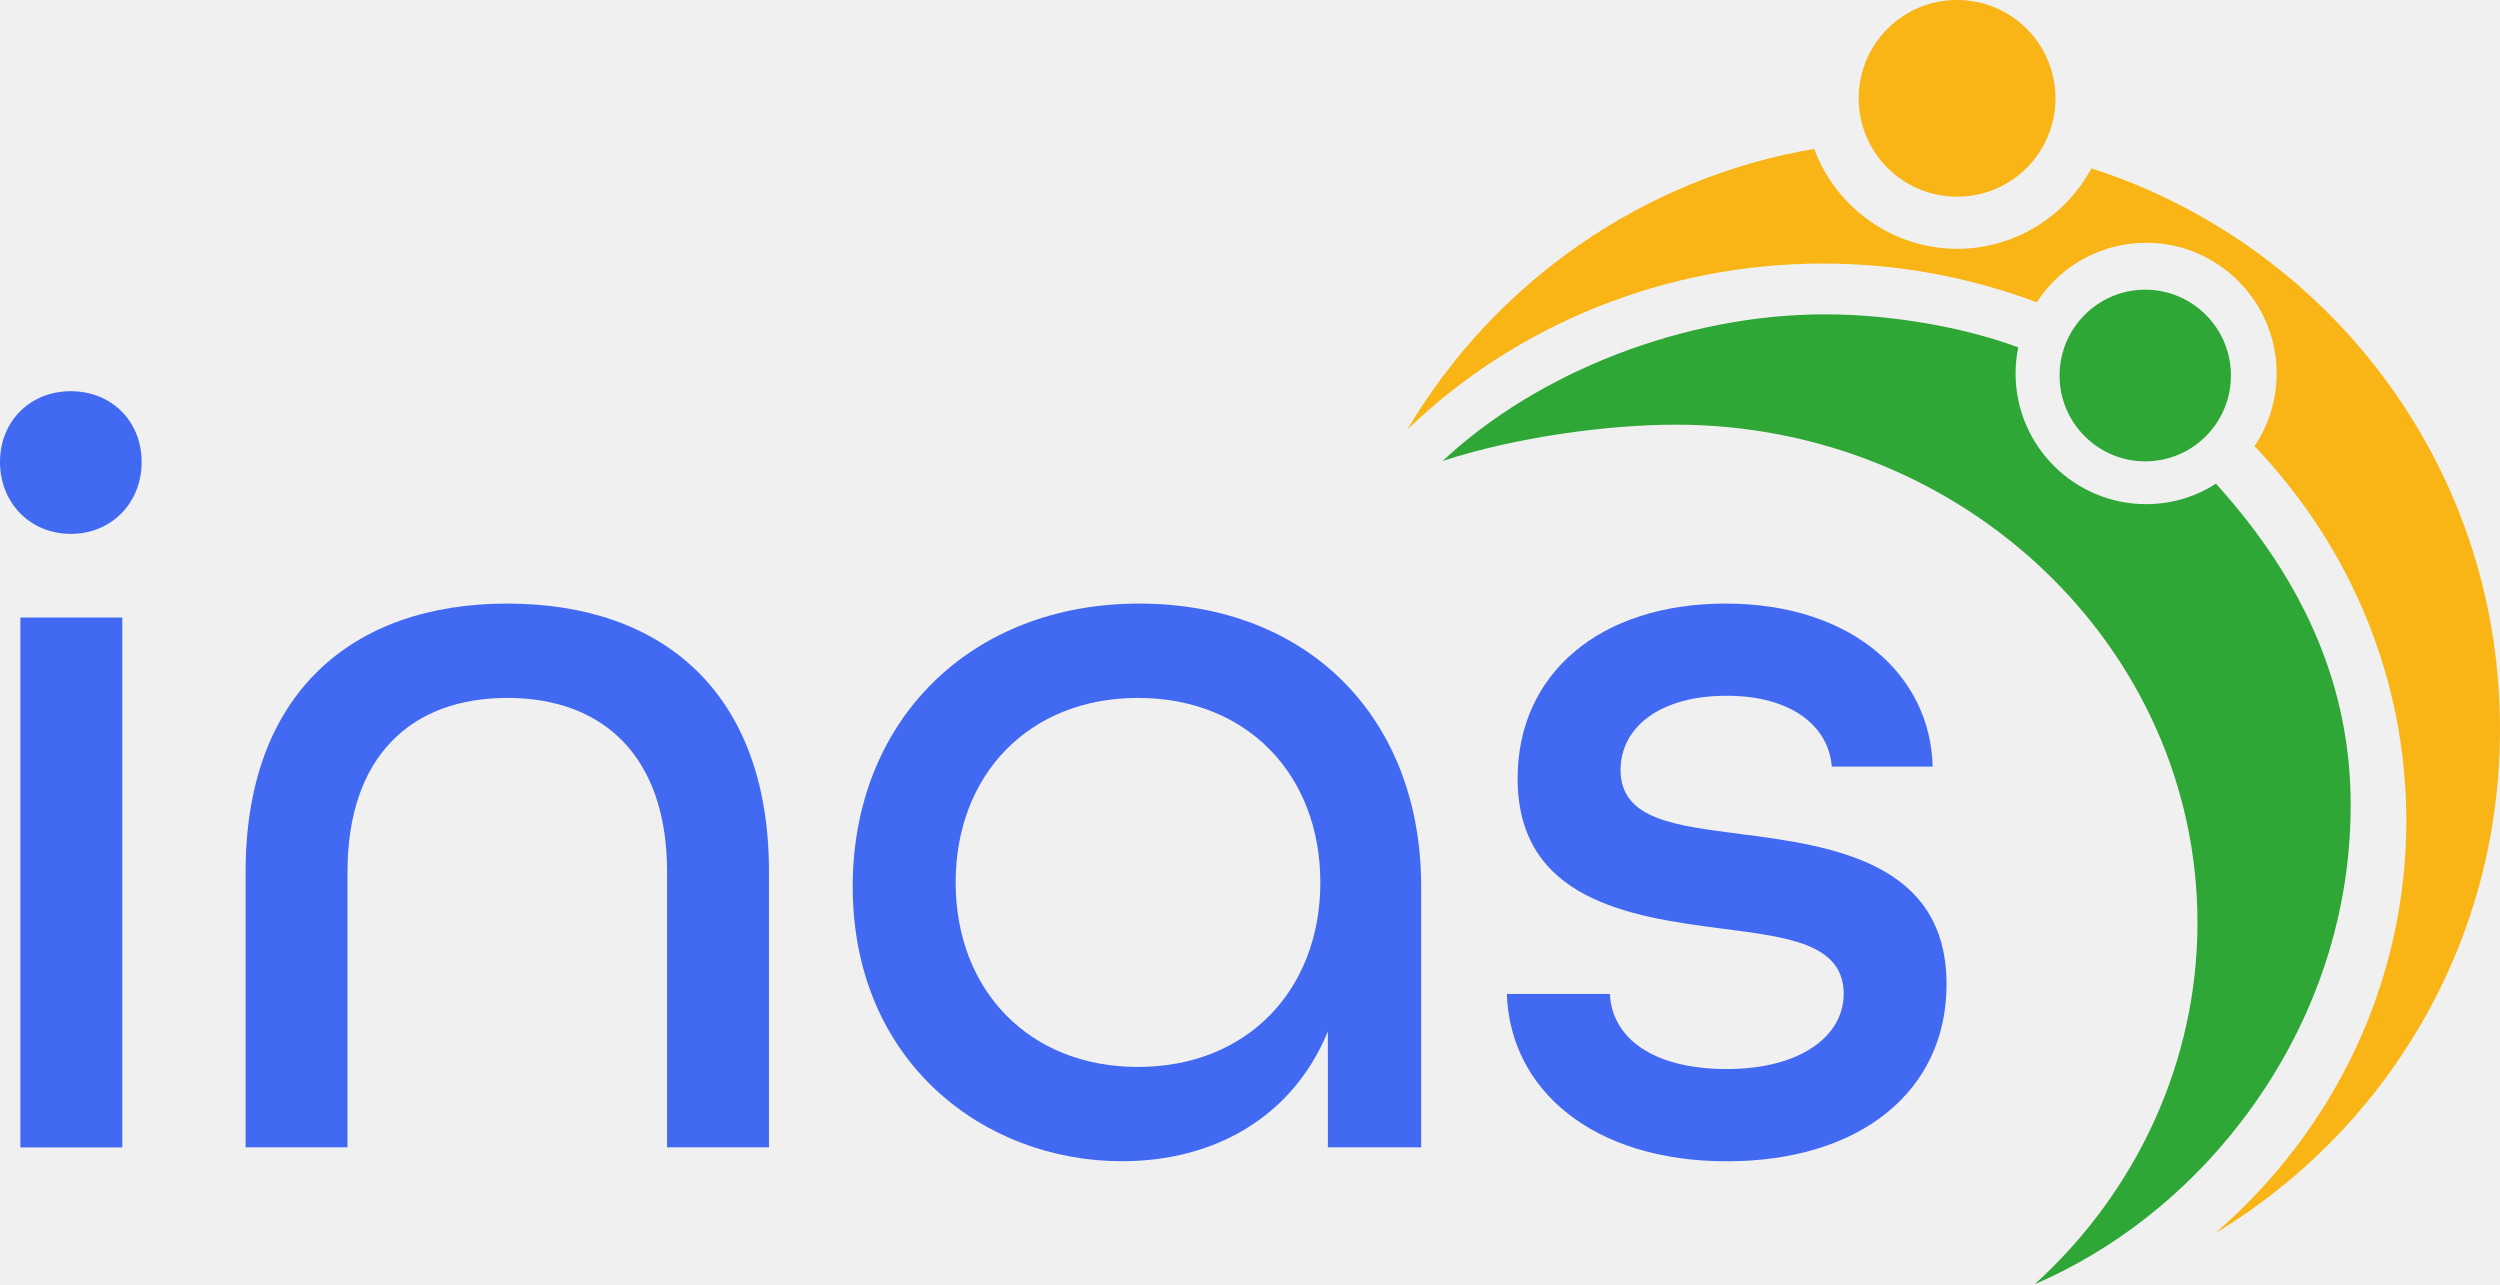
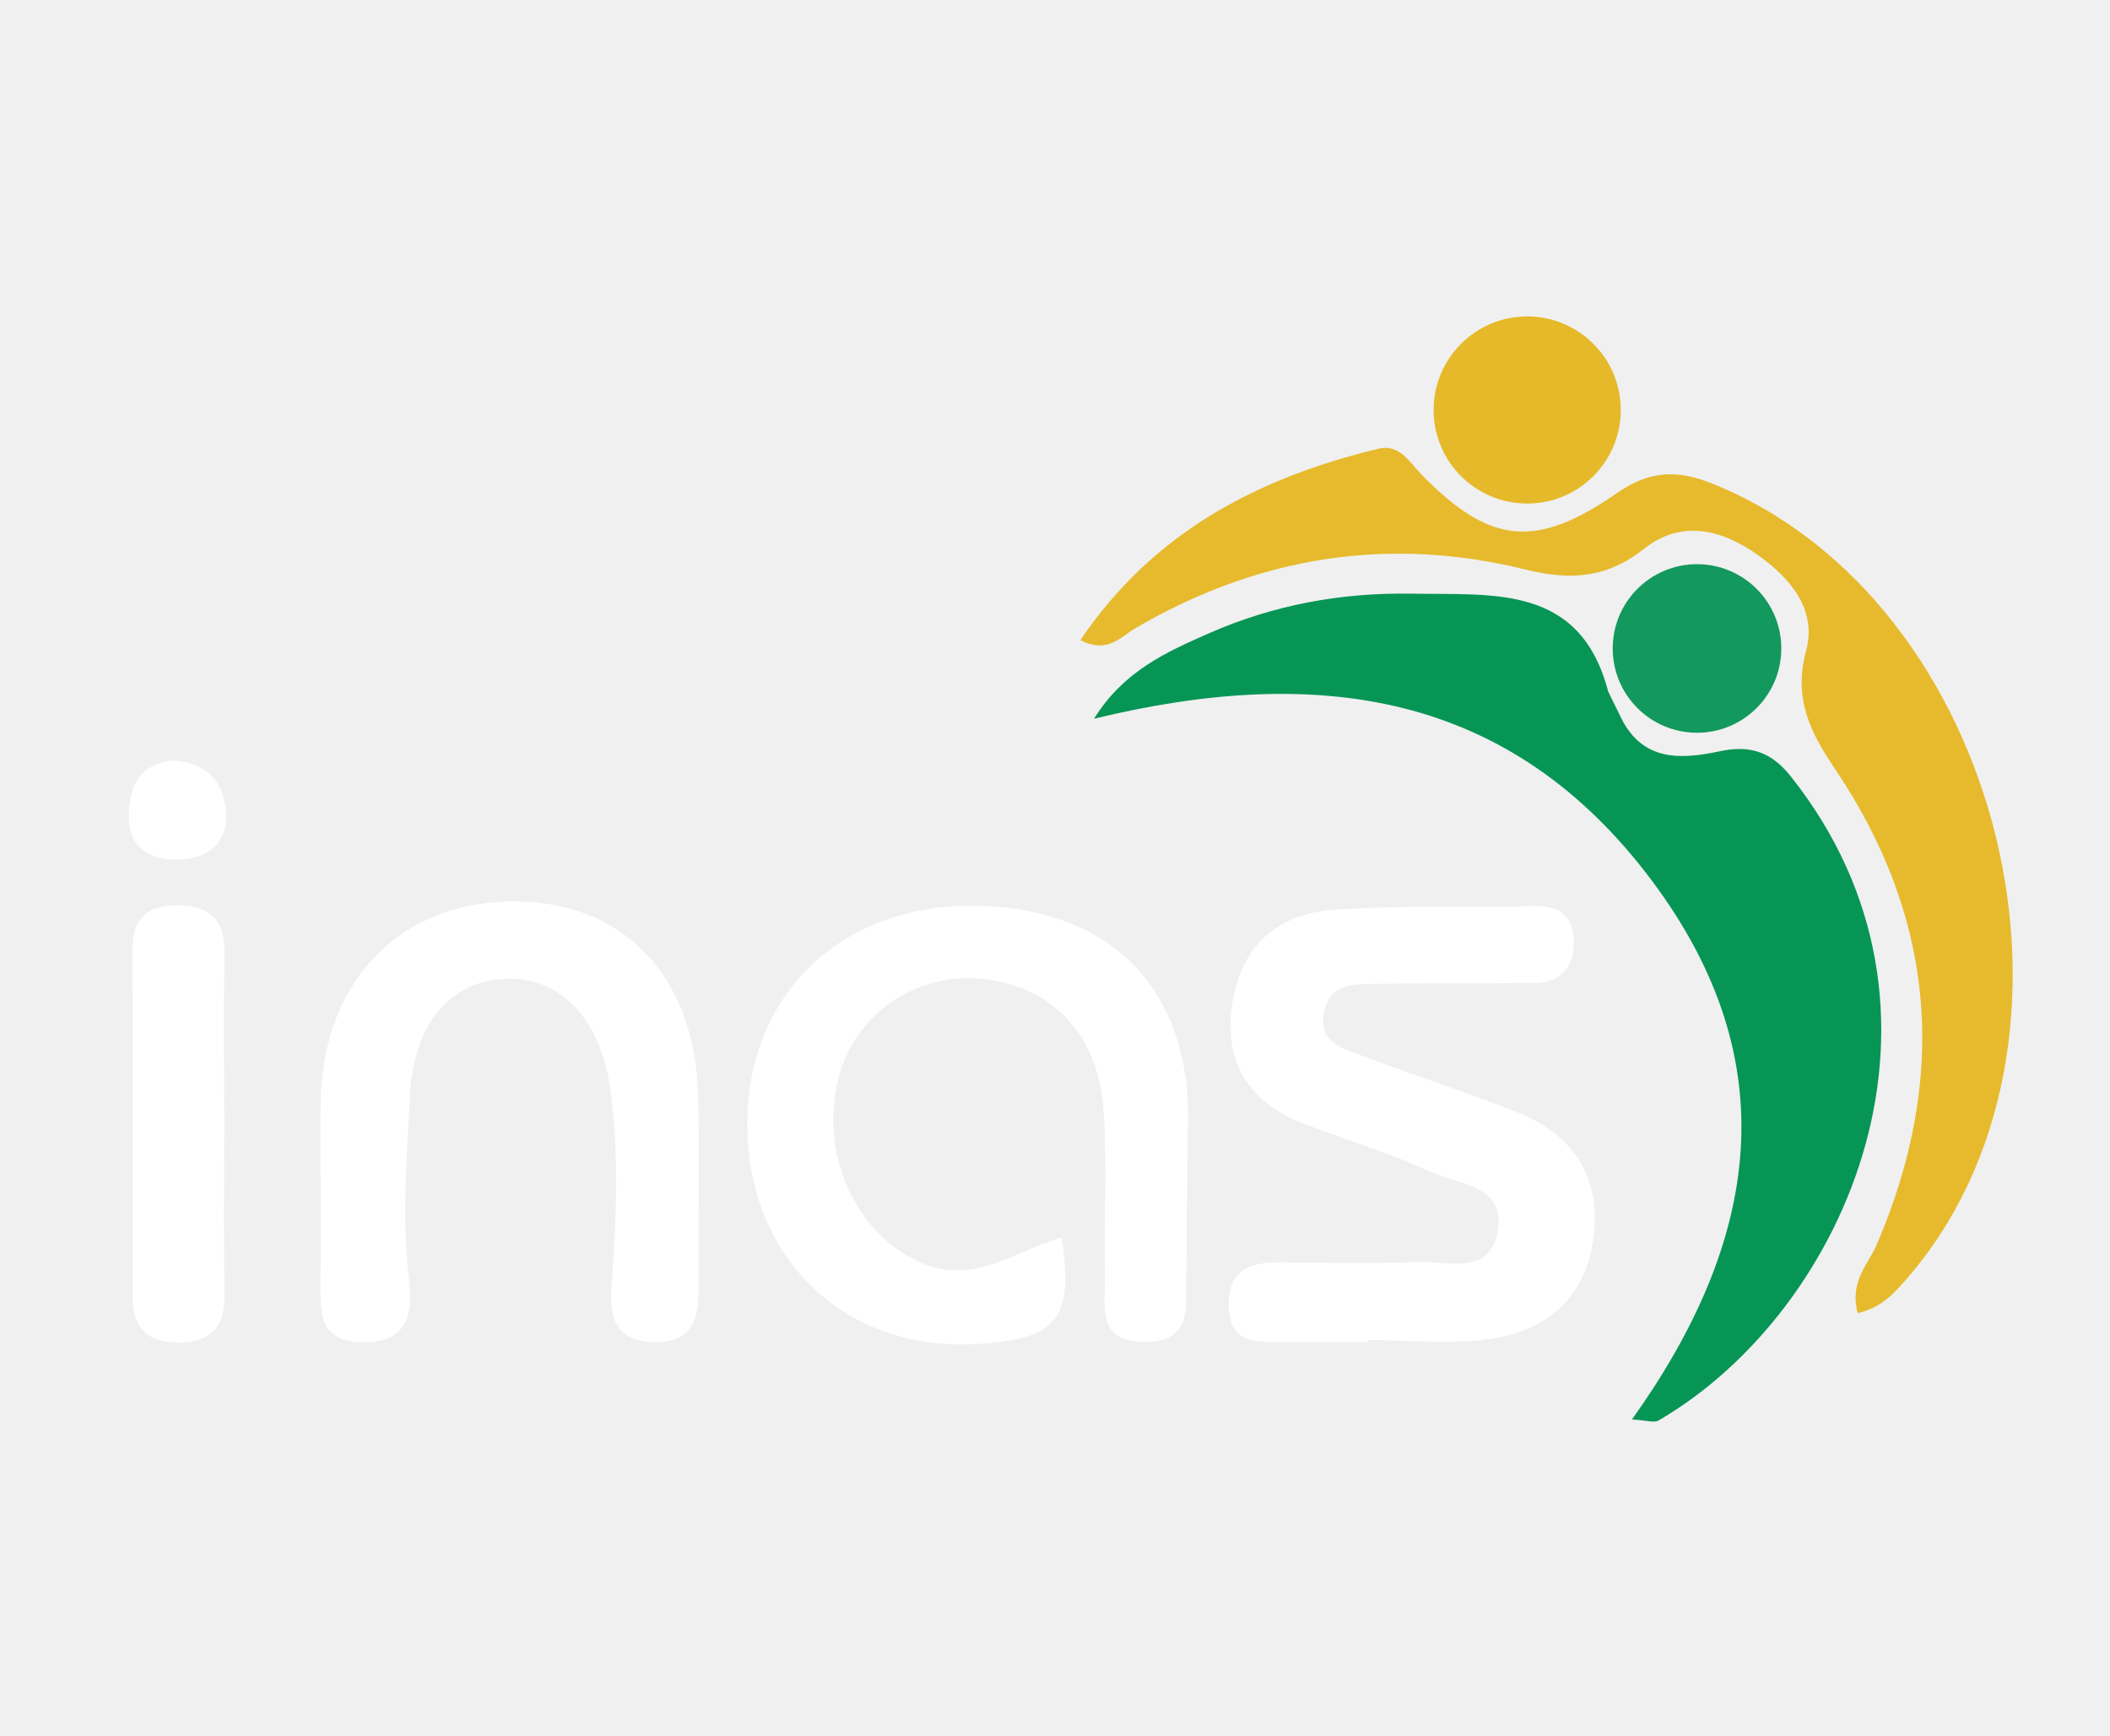
- <svg xmlns="http://www.w3.org/2000/svg" id="Camada_1" data-name="Camada 1" viewBox="0 0 334.67 171.92">
-   <defs>
-     <style>
-       .cls-1 {
-         fill: #f9b415;
-       }
- 
-       .cls-2 {
-         fill: #4169f1;
-       }
- 
-       .cls-3 {
-         fill: #2fa736;
-       }
-     </style>
-   </defs>
-   <path class="cls-1" d="m275.16,13.16c0,7.28-5.89,13.17-13.17,13.17s-13.17-5.89-13.17-13.17,5.89-13.16,13.17-13.16,13.17,5.89,13.17,13.16Z" />
-   <path class="cls-3" d="m298.65,50.27c0,6.35-5.13,11.49-11.47,11.49s-11.47-5.15-11.47-11.49,5.14-11.49,11.47-11.49,11.47,5.14,11.47,11.49Z" />
-   <path class="cls-3" d="m272.38,171.92c13.79-12.51,21.79-30,21.79-48.38,0-36.78-31.34-66.69-69.86-66.69-9.04,0-21.44,1.66-31.19,4.86,12.76-11.94,32.4-19.63,51.18-19.63,8.73,0,18.49,1.68,25.88,4.42-.24,1.16-.36,2.33-.36,3.49,0,9.65,7.84,17.5,17.47,17.5,3.34,0,6.55-.94,9.36-2.74,12.13,13.44,18.03,27.53,18.03,43.03s-5.27,30.24-14.84,42.62c-7.38,9.54-16.91,16.97-27.46,21.52Z" />
-   <path class="cls-1" d="m296.56,165.08c16.1-13.94,25.57-33.82,25.57-55.2,0-18.62-7.2-36.38-20.32-50.15,1.92-2.86,2.96-6.26,2.96-9.73,0-9.65-7.84-17.5-17.47-17.5-5.95,0-11.44,3.02-14.65,7.97-9.14-3.44-18.77-5.19-28.65-5.19-21.02,0-41.02,8.14-55.6,22.22,11.69-19.75,31.61-33.69,54.46-37.57,2.93,7.95,10.6,13.38,19.14,13.38,7.53,0,14.43-4.18,17.97-10.77,15.33,4.9,29.08,14.66,38.84,27.59,10.38,13.75,15.86,30.16,15.86,47.46s-5.47,33.67-15.83,47.42c-6.07,8.05-13.69,14.88-22.27,20.07Z" />
+ <svg xmlns="http://www.w3.org/2000/svg" version="1.1" id="Layer_1" x="0px" y="0px" width="155.667px" height="128.065px" viewBox="0 0 155.667 128.065" enable-background="new 0 0 155.667 128.065" xml:space="preserve">
  <g>
-     <path class="cls-2" d="m0,61.85c0-5.46,4.02-9.48,9.48-9.48s9.48,4.02,9.48,9.48-4.02,9.62-9.48,9.62S0,67.3,0,61.85Zm2.73,20.82h13.64v70.93H2.73v-70.93Z" />
-     <path class="cls-2" d="m32.88,116.69c0-23.69,14.07-35.89,35.03-35.89s35.03,12.06,35.03,35.89v36.9h-13.64v-36.9c0-15.36-8.47-23.26-21.39-23.26s-21.39,7.9-21.39,23.26v36.9h-13.64v-36.9Z" />
-     <path class="cls-2" d="m114.15,118.7c0-22.25,15.79-37.9,38.34-37.9s37.76,15.22,37.76,37.9v34.89h-12.49v-15.51c-4.74,11.49-15.22,17.37-27.57,17.37-18.52,0-36.04-13.35-36.04-36.76Zm62.6-.57c0-14.36-9.76-24.7-24.41-24.7s-24.41,10.34-24.41,24.7,9.76,24.7,24.41,24.7,24.41-10.34,24.41-24.7Z" />
-     <path class="cls-2" d="m201.73,133.06h13.78c.29,5.89,5.74,10.05,15.65,10.05s15.65-4.45,15.65-10.05c0-6.75-7.47-7.61-16.37-8.76-12.35-1.58-27.28-3.88-27.28-20.1,0-13.93,10.91-23.4,27.85-23.4s27.42,9.62,27.71,21.82h-13.5c-.43-5.46-5.46-9.48-14.07-9.48-9.05,0-14.21,4.31-14.21,9.91,0,6.75,7.47,7.47,16.22,8.62,12.35,1.58,27.42,3.88,27.42,20.1,0,14.36-11.63,23.69-29.43,23.69s-29-9.48-29.43-22.4Z" />
+     <g>
+       <path fill-rule="evenodd" clip-rule="evenodd" fill="#079556" d="M119.624,53.018c1.62,3.207,4.455,3.004,7.266,2.408    c2.219-0.471,3.783,0.042,5.219,1.847c13.688,17.206,4.293,39.346-9.744,47.529c-0.337,0.196-0.916-0.02-1.966-0.072    c9.362-13.113,11.503-26.315,1.499-39.715C111.385,50.936,97.12,49.038,80.708,53.031c2.206-3.535,5.332-4.915,8.438-6.287    c4.792-2.115,9.809-3.038,15.058-2.942c6.002,0.108,12.375-0.688,14.442,7.221" />
+       <path fill-rule="evenodd" clip-rule="evenodd" fill="#E6BA2C" d="M137.057,96.883c-0.631-2.334,0.76-3.572,1.384-5.021    c5.288-12.257,4.429-24.003-3.042-35.099c-1.848-2.743-3.109-5.218-2.154-8.745c0.823-3.044-1.163-5.38-3.609-7.105    c-2.666-1.88-5.62-2.574-8.324-0.436c-2.77,2.19-5.441,2.363-8.781,1.539c-10.145-2.505-19.793-0.938-28.822,4.37    c-1.07,0.629-2.012,1.868-4.004,0.843c5.391-7.972,13.094-11.977,21.999-14.124c1.548-0.373,2.271,0.988,3.204,1.941    c5.012,5.116,8.397,5.501,14.424,1.307c2.348-1.634,4.419-1.706,6.969-0.684c21.588,8.655,29.56,41.437,14.253,58.812    C139.682,95.47,138.805,96.466,137.057,96.883z" />
+       <path fill-rule="evenodd" clip-rule="evenodd" fill="#FFFFFF" d="M78.33,91.309c0.892,6.028-0.308,7.503-6.293,7.852    c-9.488,0.553-16.599-6.02-16.898-15.617c-0.302-9.727,6.524-16.684,16.405-16.72c10.236-0.037,16.332,6.062,16.101,16.059    c-0.088,3.826-0.072,7.654-0.127,11.48c-0.031,2.131,0.422,4.577-2.936,4.643c-3.82,0.073-3.012-2.756-3.058-4.941    c-0.085-3.989,0.144-7.992-0.095-11.97c-0.352-5.854-3.893-9.475-9.264-9.894c-4.848-0.377-9.244,2.823-10.362,7.542    c-1.32,5.568,1.419,11.346,6.109,13.408C71.86,94.886,74.918,92.256,78.33,91.309z" />
+       <path fill-rule="evenodd" clip-rule="evenodd" fill="#FFFFFF" d="M100.932,99.013c-2.162,0-4.324-0.01-6.485,0.004    c-1.911,0.012-3.756,0.041-3.794-2.682c-0.039-2.822,1.728-3.218,3.951-3.197c3.326,0.03,6.656,0.109,9.977-0.031    c2.156-0.091,5.218,1.037,5.887-2.118c0.75-3.531-2.805-3.581-4.869-4.52c-3.012-1.369-6.203-2.339-9.302-3.521    c-3.873-1.476-5.929-4.212-5.444-8.449c0.501-4.394,3.121-7.044,7.449-7.362c4.96-0.365,9.961-0.158,14.942-0.281    c1.878-0.047,2.821,0.782,2.864,2.59c0.049,2.028-1.033,3.067-3.051,3.083c-3.809,0.028-7.617,0.001-11.424,0.059    c-1.645,0.024-3.538-0.094-3.959,2.101c-0.437,2.272,1.477,2.699,2.989,3.267c3.729,1.398,7.526,2.622,11.226,4.093    c3.961,1.573,6.145,4.49,5.713,8.896c-0.453,4.629-3.328,7.229-7.709,7.848c-2.933,0.413-5.971,0.079-8.961,0.079    C100.932,98.917,100.932,98.965,100.932,99.013z" />
+       <path fill-rule="evenodd" clip-rule="evenodd" fill="#FFFFFF" d="M23.654,87.531c0.001-2.164-0.051-4.329,0.01-6.491    c0.248-8.823,5.993-14.604,14.399-14.531c7.976,0.069,13.193,5.522,13.435,14.225c0.129,4.657-0.004,9.32,0.035,13.98    c0.021,2.376-0.229,4.408-3.373,4.301c-3.276-0.112-3.163-2.561-3.008-4.661c0.344-4.656,0.503-9.291-0.114-13.93    c-0.693-5.209-3.658-8.354-7.716-8.212c-4.141,0.146-6.822,3.394-7.081,8.637c-0.221,4.475-0.6,8.934-0.076,13.435    c0.271,2.326,0.153,4.821-3.421,4.75c-3.296-0.066-3.107-2.288-3.095-4.511C23.663,92.192,23.653,89.861,23.654,87.531z" />
+       <path fill-rule="evenodd" clip-rule="evenodd" fill="#FFFFFF" d="M16.543,82.912c0,4.158-0.051,8.317,0.02,12.475    c0.042,2.478-0.932,3.7-3.518,3.662c-2.365-0.035-3.255-1.245-3.253-3.434c0.006-8.483,0.031-16.967-0.022-25.45    c-0.015-2.296,0.926-3.35,3.244-3.365c2.525-0.018,3.603,1.112,3.552,3.637C16.482,74.594,16.542,78.753,16.543,82.912z" />
+       <path fill-rule="evenodd" clip-rule="evenodd" fill="#13995E" d="M121.686,52.151" />
+       <path fill-rule="evenodd" clip-rule="evenodd" fill="#FFFFFF" d="M12.812,56.11c2.312,0.163,3.646,1.429,3.841,3.692    c0.22,2.548-1.439,3.598-3.646,3.612c-1.971,0.013-3.531-0.875-3.501-3.226C9.536,57.983,10.303,56.346,12.812,56.11z" />
+       <circle fill-rule="evenodd" clip-rule="evenodd" fill="#E5B929" cx="112.67" cy="30.249" r="6.904" />
+     </g>
  </g>
+   <circle fill-rule="evenodd" clip-rule="evenodd" fill="#13995E" cx="125.198" cy="47.844" r="6.219" />
</svg>
